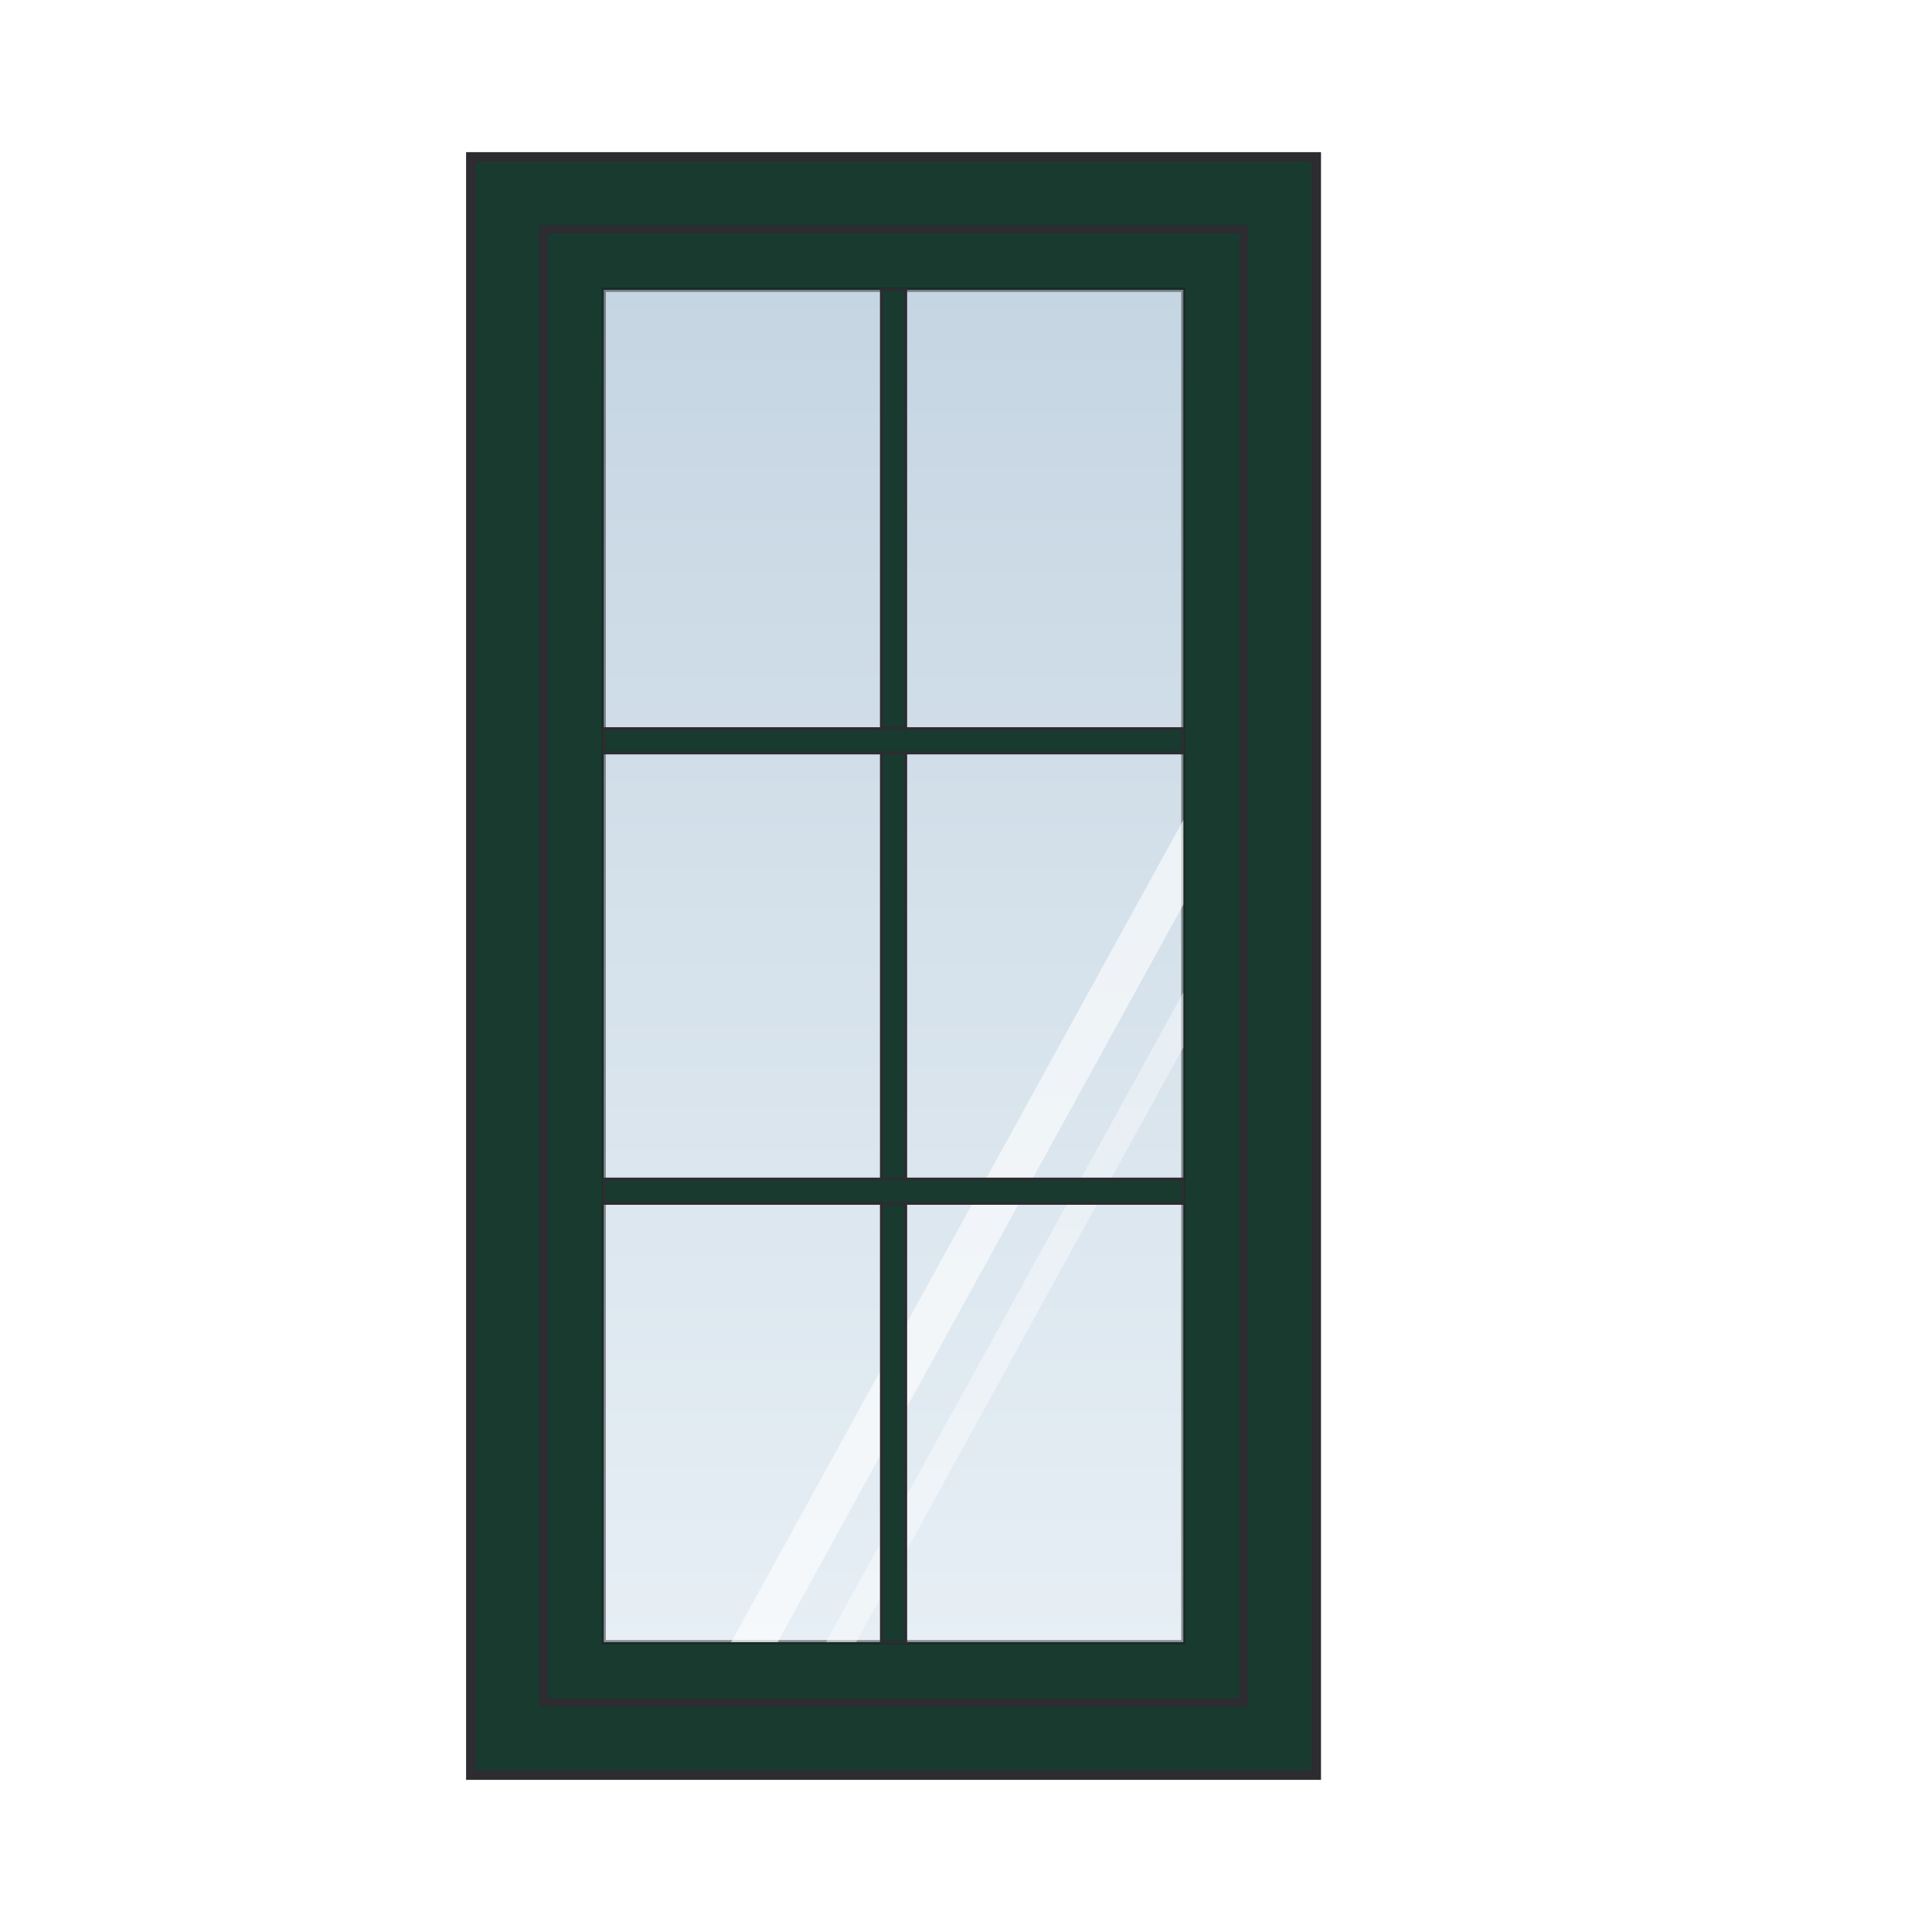
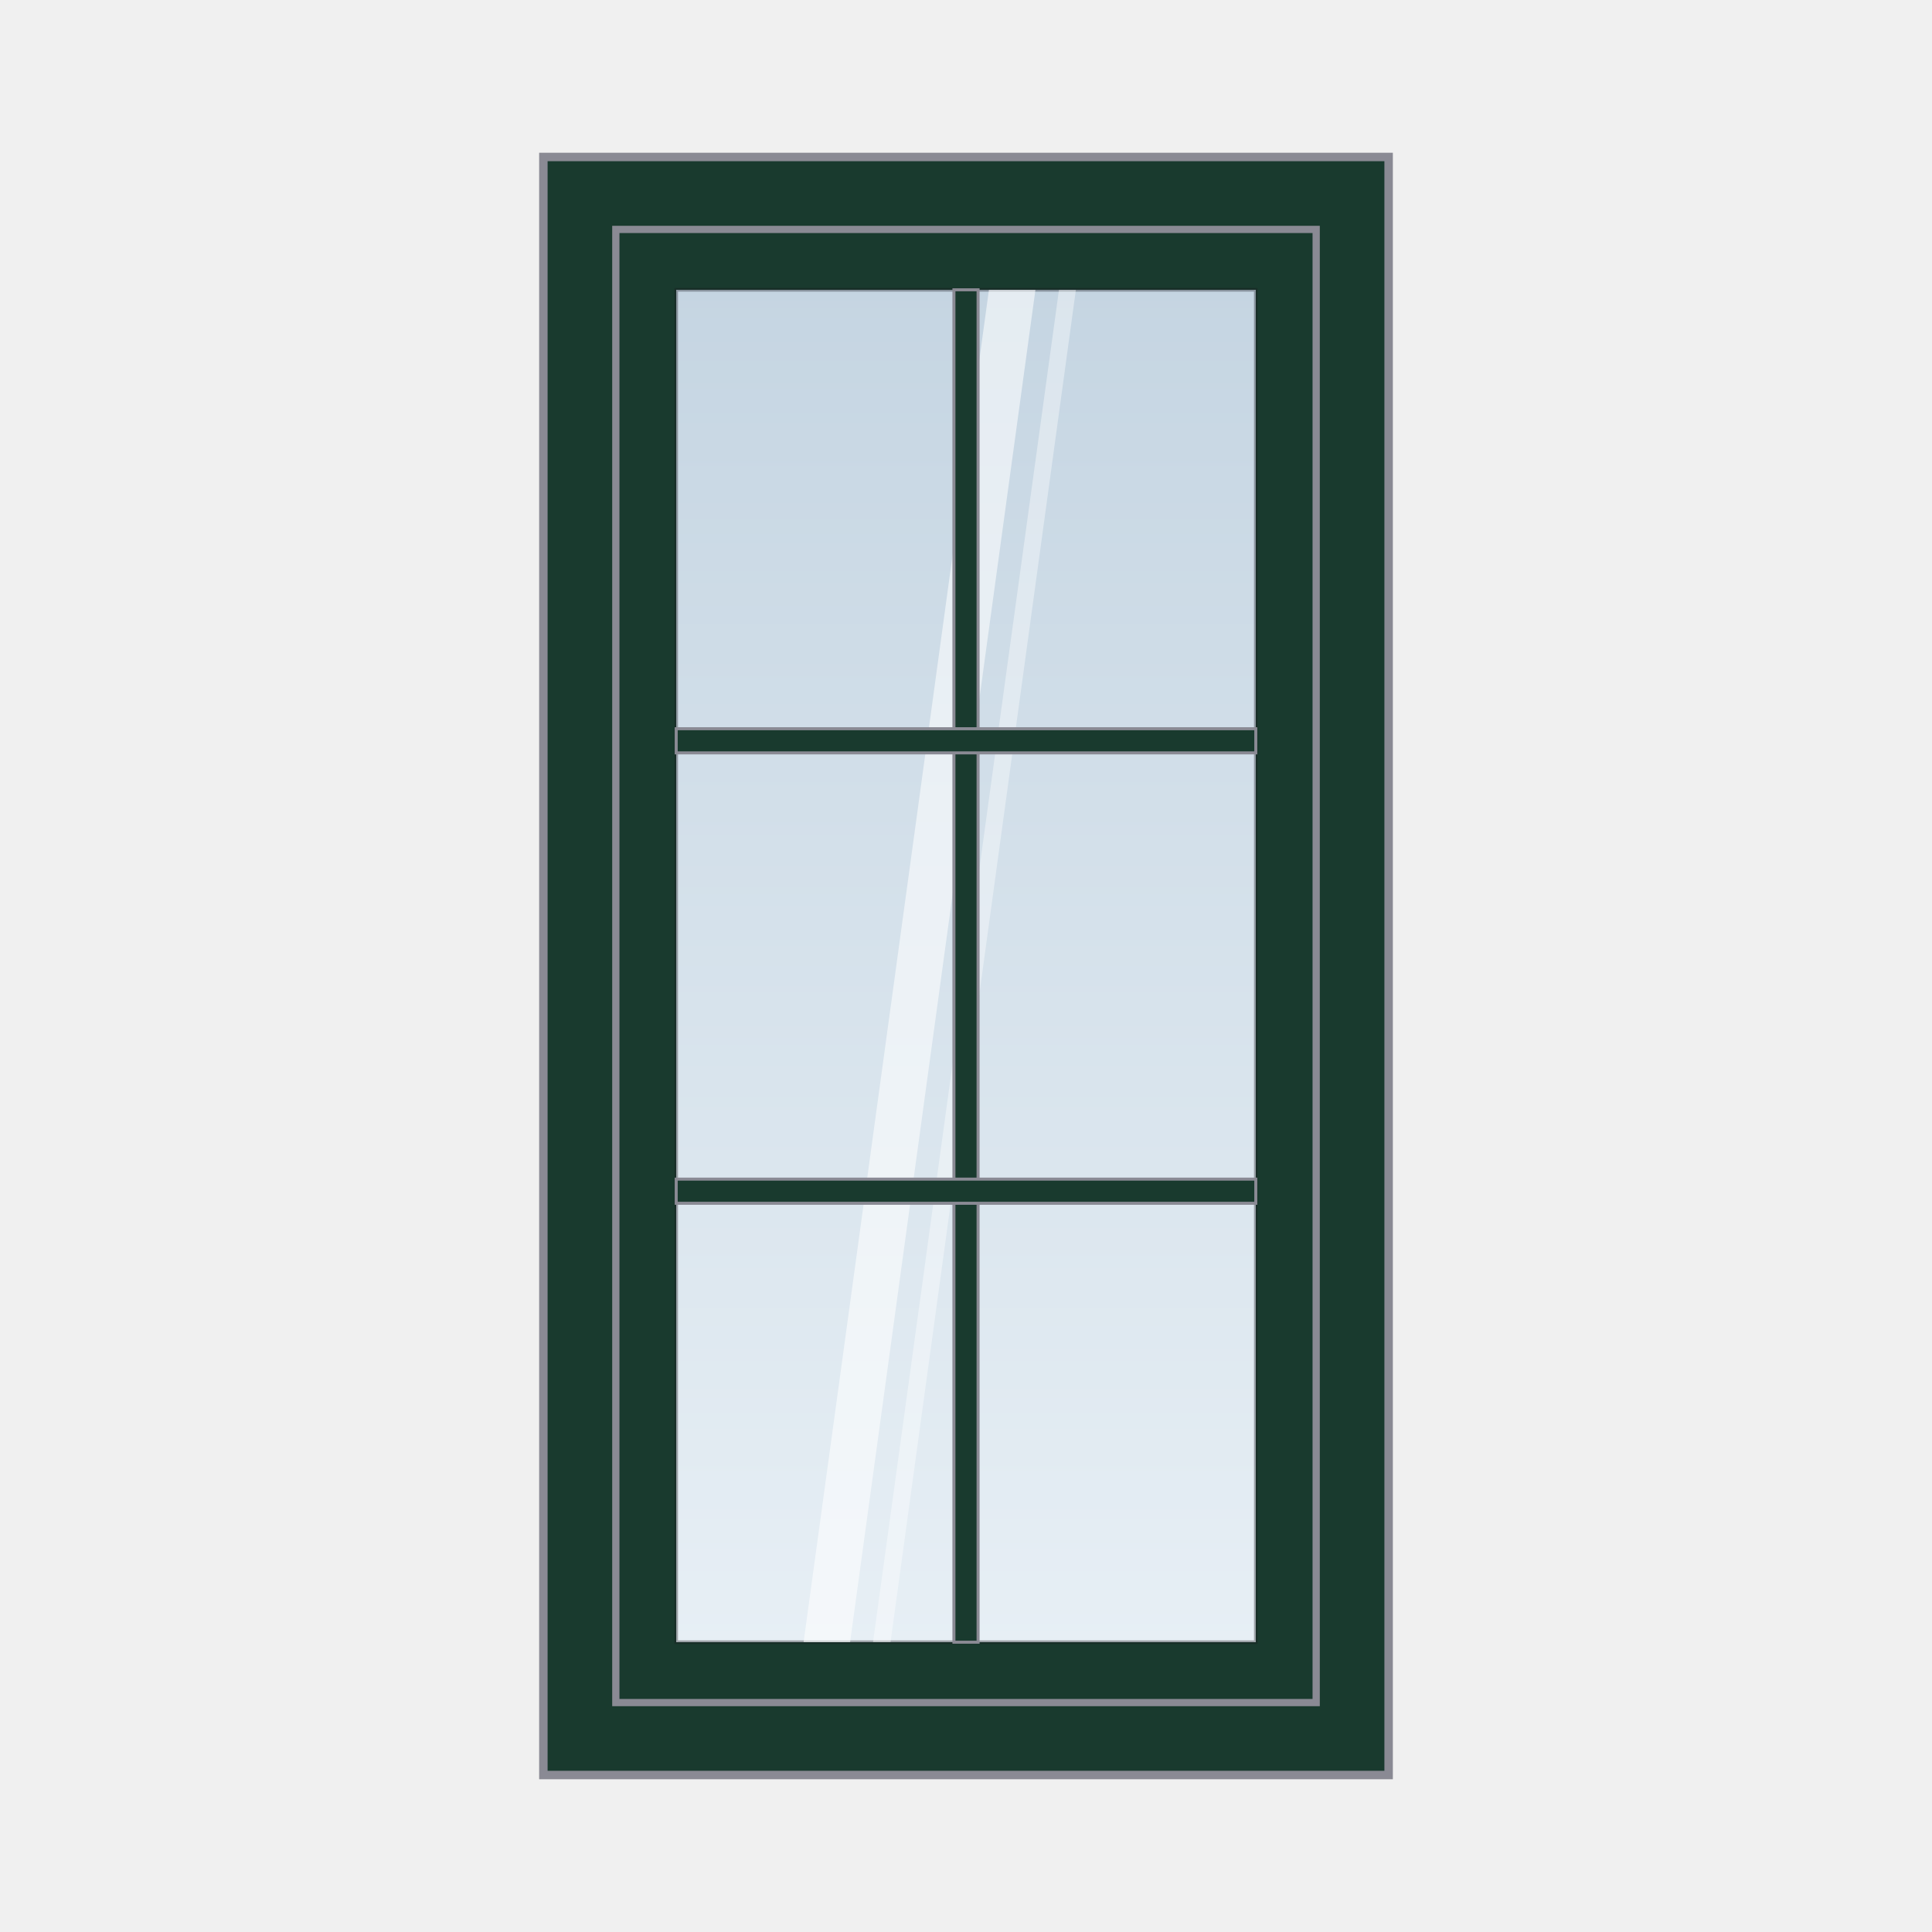
- <svg xmlns="http://www.w3.org/2000/svg" viewBox="52.0 40.0 320.0 320.0" width="600" height="600" role="img">
+ <svg xmlns="http://www.w3.org/2000/svg" viewBox="40.0 40.0 320.0 320.0" width="600" height="600" role="img">
  <defs>
    <linearGradient id="gl" x1="0" y1="0" x2="0" y2="1">
      <stop offset="0" stop-color="#C5D5E2" />
      <stop offset="1" stop-color="#E7EFF5" />
    </linearGradient>
    <pattern id="mesh" width="4" height="4" patternUnits="userSpaceOnUse">
      <rect width="4" height="4" fill="#B9C2CA" />
      <path d="M0 .5H4M.5 0V4" stroke="#19191D" stroke-opacity=".12" stroke-width="1" />
    </pattern>
    <pattern id="pine" width="14" height="14" patternUnits="userSpaceOnUse">
      <rect width="14" height="14" fill="#DFC195" />
      <path d="M3 0V14M9.5 0V14" stroke="#8C6030" stroke-opacity=".13" stroke-width="1" />
      <path d="M6 0V14" stroke="#FFFFFF" stroke-opacity=".12" stroke-width="1.4" />
    </pattern>
    <linearGradient id="shine" x1="0" y1="0" x2="1" y2="0">
      <stop offset="0" stop-color="#fff" stop-opacity="0" />
      <stop offset=".5" stop-color="#fff" stop-opacity=".75" />
      <stop offset="1" stop-color="#fff" stop-opacity="0" />
    </linearGradient>
  </defs>
-   <rect x="-400" y="-400" width="1200" height="1200" fill="#FFFFFF" />
-   <rect x="130.0" y="66.0" width="140.0" height="268.0" fill="#193A2E" stroke="#2C2C31" stroke-width="1.6" />
-   <rect x="142.0" y="78.0" width="116.0" height="244.0" fill="url(#mesh)" stroke="#19191D" stroke-width="0.6" stroke-opacity=".3" />
-   <rect x="142.0" y="78.0" width="116.0" height="244.0" fill="#193A2E" stroke="#2C2C31" stroke-width="1.4" />
-   <clipPath id="c89">
-     <rect x="152.0" y="88.0" width="96.0" height="224.0" />
-   </clipPath>
-   <rect x="152.0" y="88.0" width="96.0" height="224.0" fill="url(#gl)" stroke="#19191D" stroke-width="0.7" stroke-opacity=".45" />
-   <g clip-path="url(#c89)">
-     <polygon points="173.1,312.0 180.8,312.0 304.0,88.0 296.3,88.0" fill="#fff" fill-opacity=".6" />
-     <polygon points="188.8,312.0 193.8,312.0 317.0,88.0 312.0,88.0" fill="#fff" fill-opacity=".4" />
-   </g>
-   <rect x="198.0" y="88.0" width="4.0" height="224.0" fill="#193A2E" stroke="#2C2C31" stroke-width="0.5" />
-   <rect x="152.0" y="160.7" width="96.0" height="4.0" fill="#193A2E" stroke="#2C2C31" stroke-width="0.5" />
-   <rect x="152.0" y="235.3" width="96.0" height="4.0" fill="#193A2E" stroke="#2C2C31" stroke-width="0.5" />
+   <rect x="130.0" y="66.0" width="140.0" height="268.0" fill="#193A2E" stroke="#8A8A94" stroke-width="1.4" />
+   <rect x="142.0" y="78.0" width="116.0" height="244.0" fill="url(#mesh)" stroke="#19191D" stroke-width="0.5" />
+   <polygon points="142.0,78.0 258.0,78.0 258.0,322.0 142.0,322.0" fill="#193A2E" stroke="#8A8A94" stroke-width="1.2" />
+   <polygon points="152.0,88.0 248.0,88.0 248.0,312.0 152.0,312.0" fill="url(#gl)" stroke="#19191D" stroke-width="0.6" stroke-opacity=".35" />
+   <polygon points="173.1,312.0 180.8,312.0 211.5,88.0 203.8,88.0" fill="#fff" fill-opacity="0.55" />
+   <polygon points="184.6,312.0 187.5,312.0 218.2,88.0 215.4,88.0" fill="#fff" fill-opacity="0.38" />
+   <polygon points="198.0,88.0 202.0,88.0 202.0,312.0 198.0,312.0" fill="#193A2E" stroke="#8A8A94" stroke-width="0.5" />
+   <polygon points="152.0,160.7 248.0,160.7 248.0,164.7 152.0,164.7" fill="#193A2E" stroke="#8A8A94" stroke-width="0.5" />
+   <polygon points="152.0,235.3 248.0,235.3 248.0,239.3 152.0,239.3" fill="#193A2E" stroke="#8A8A94" stroke-width="0.5" />
</svg>
